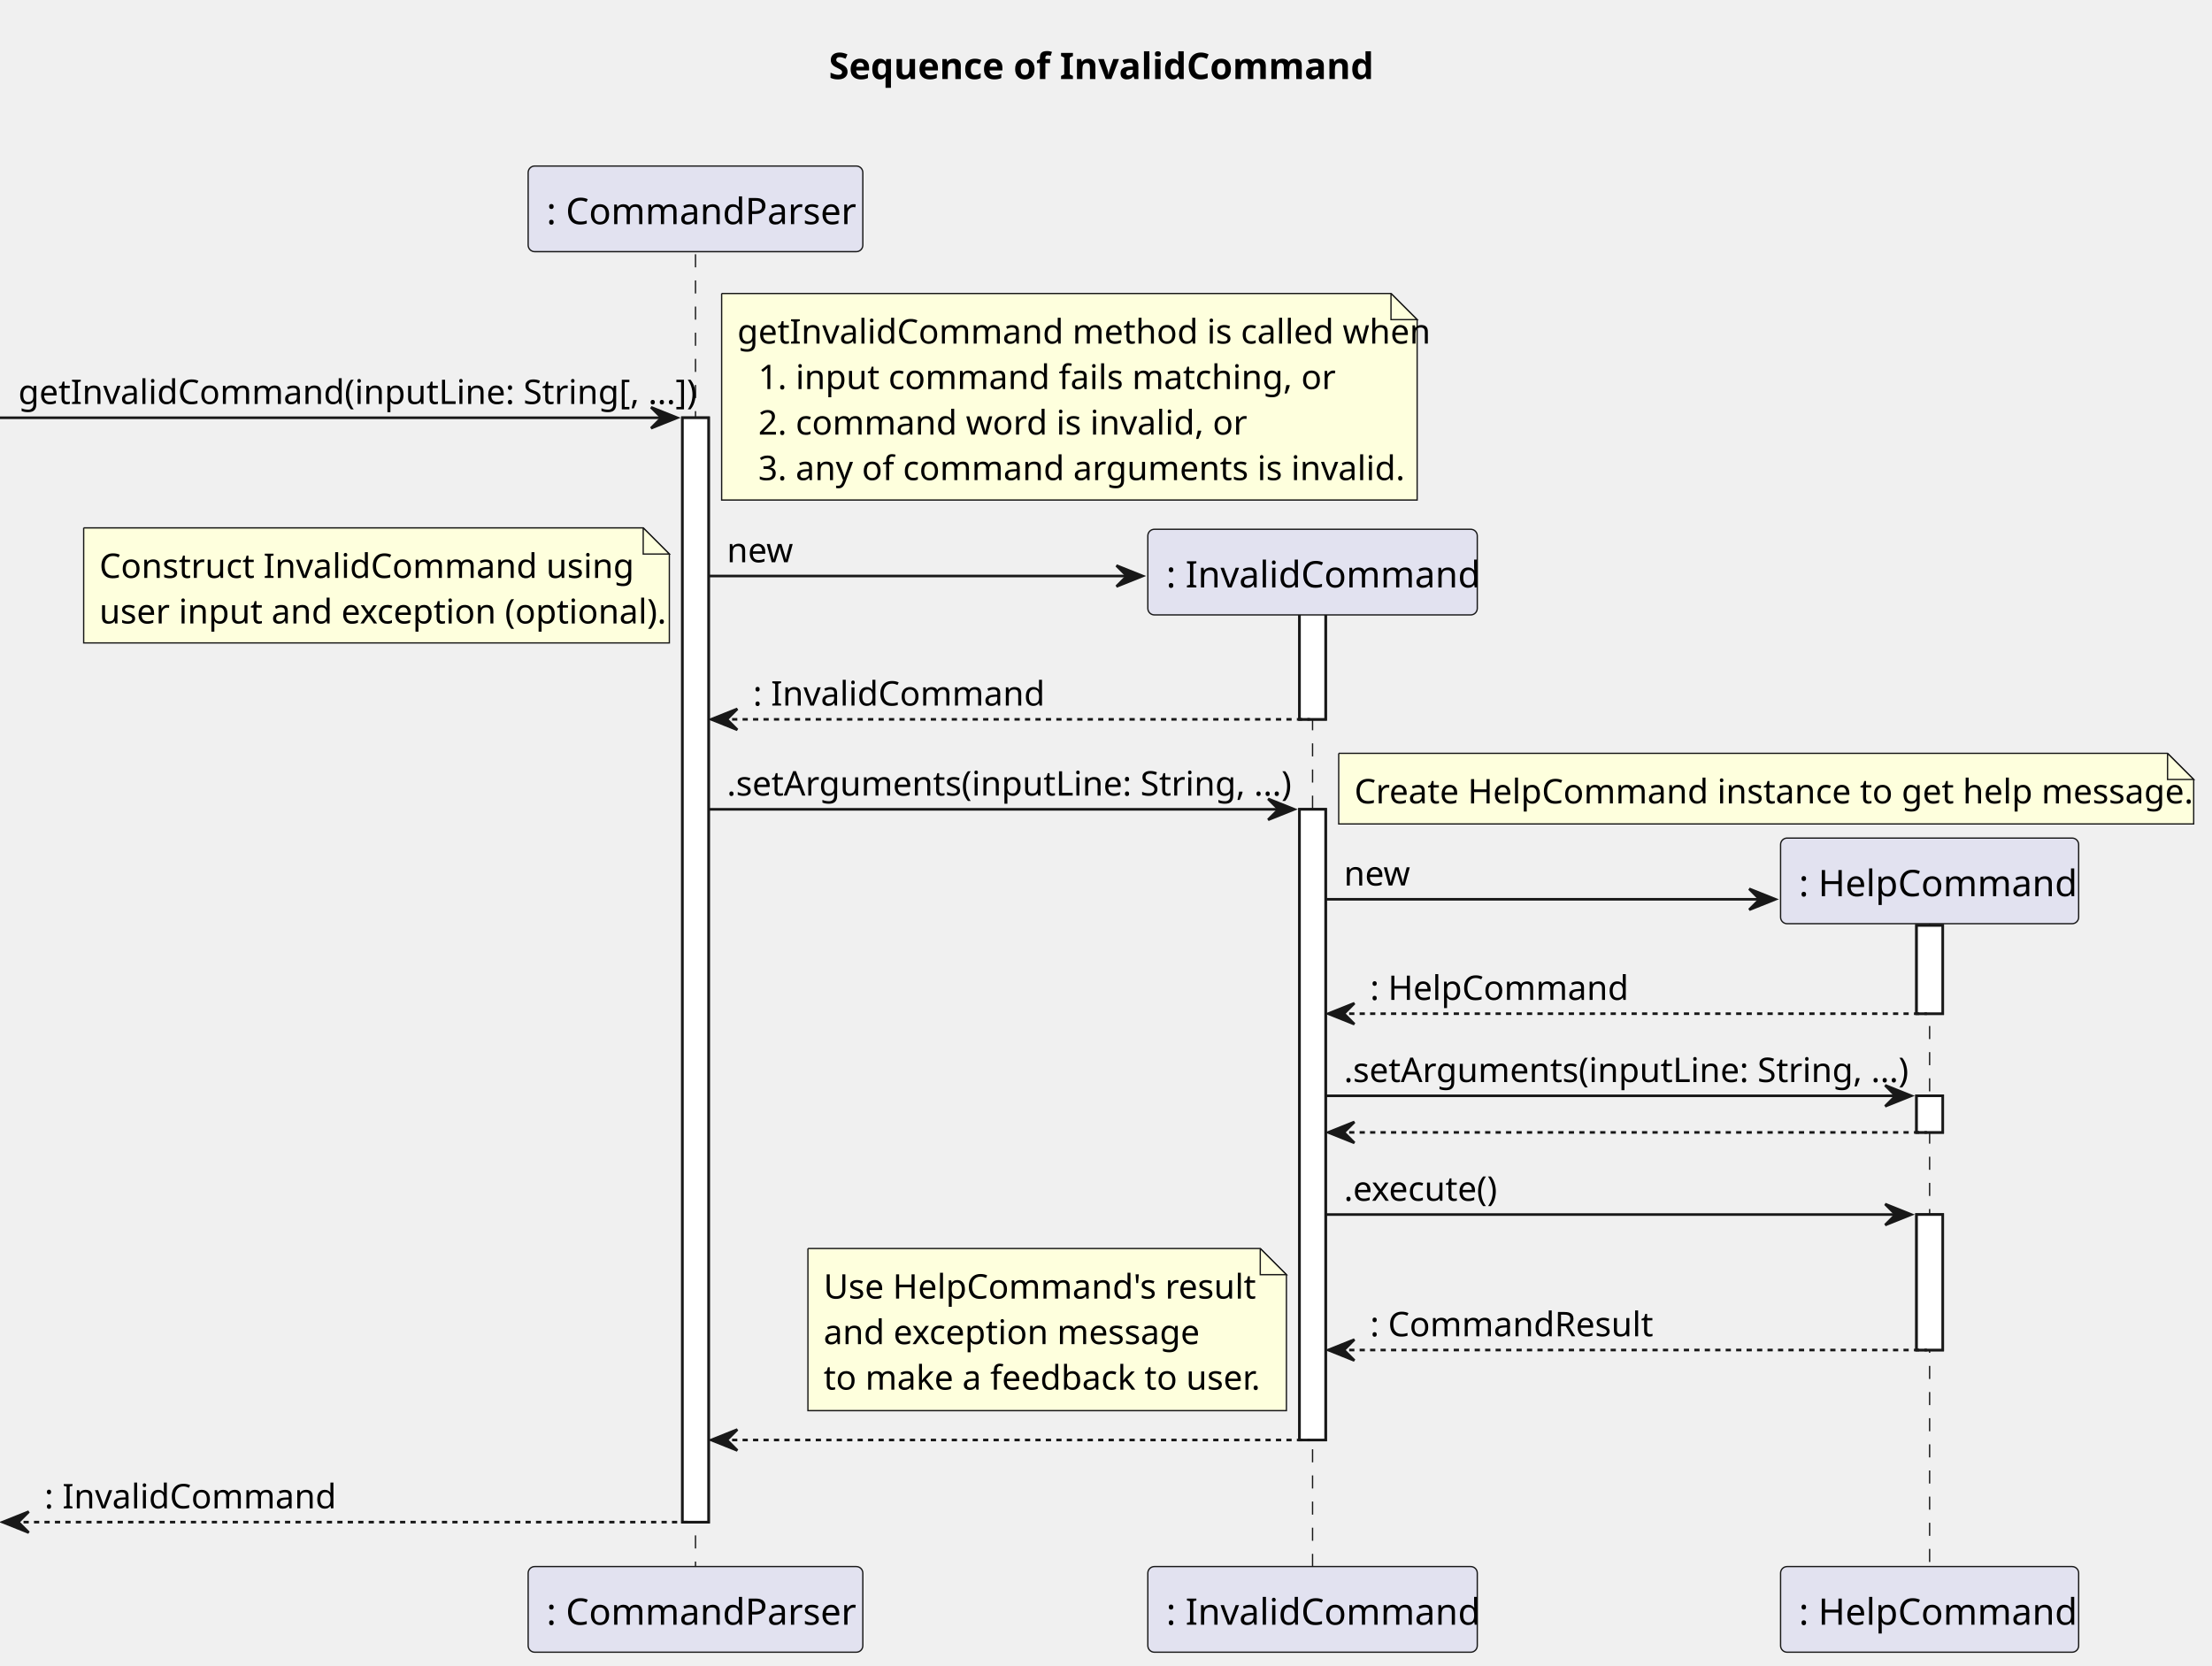
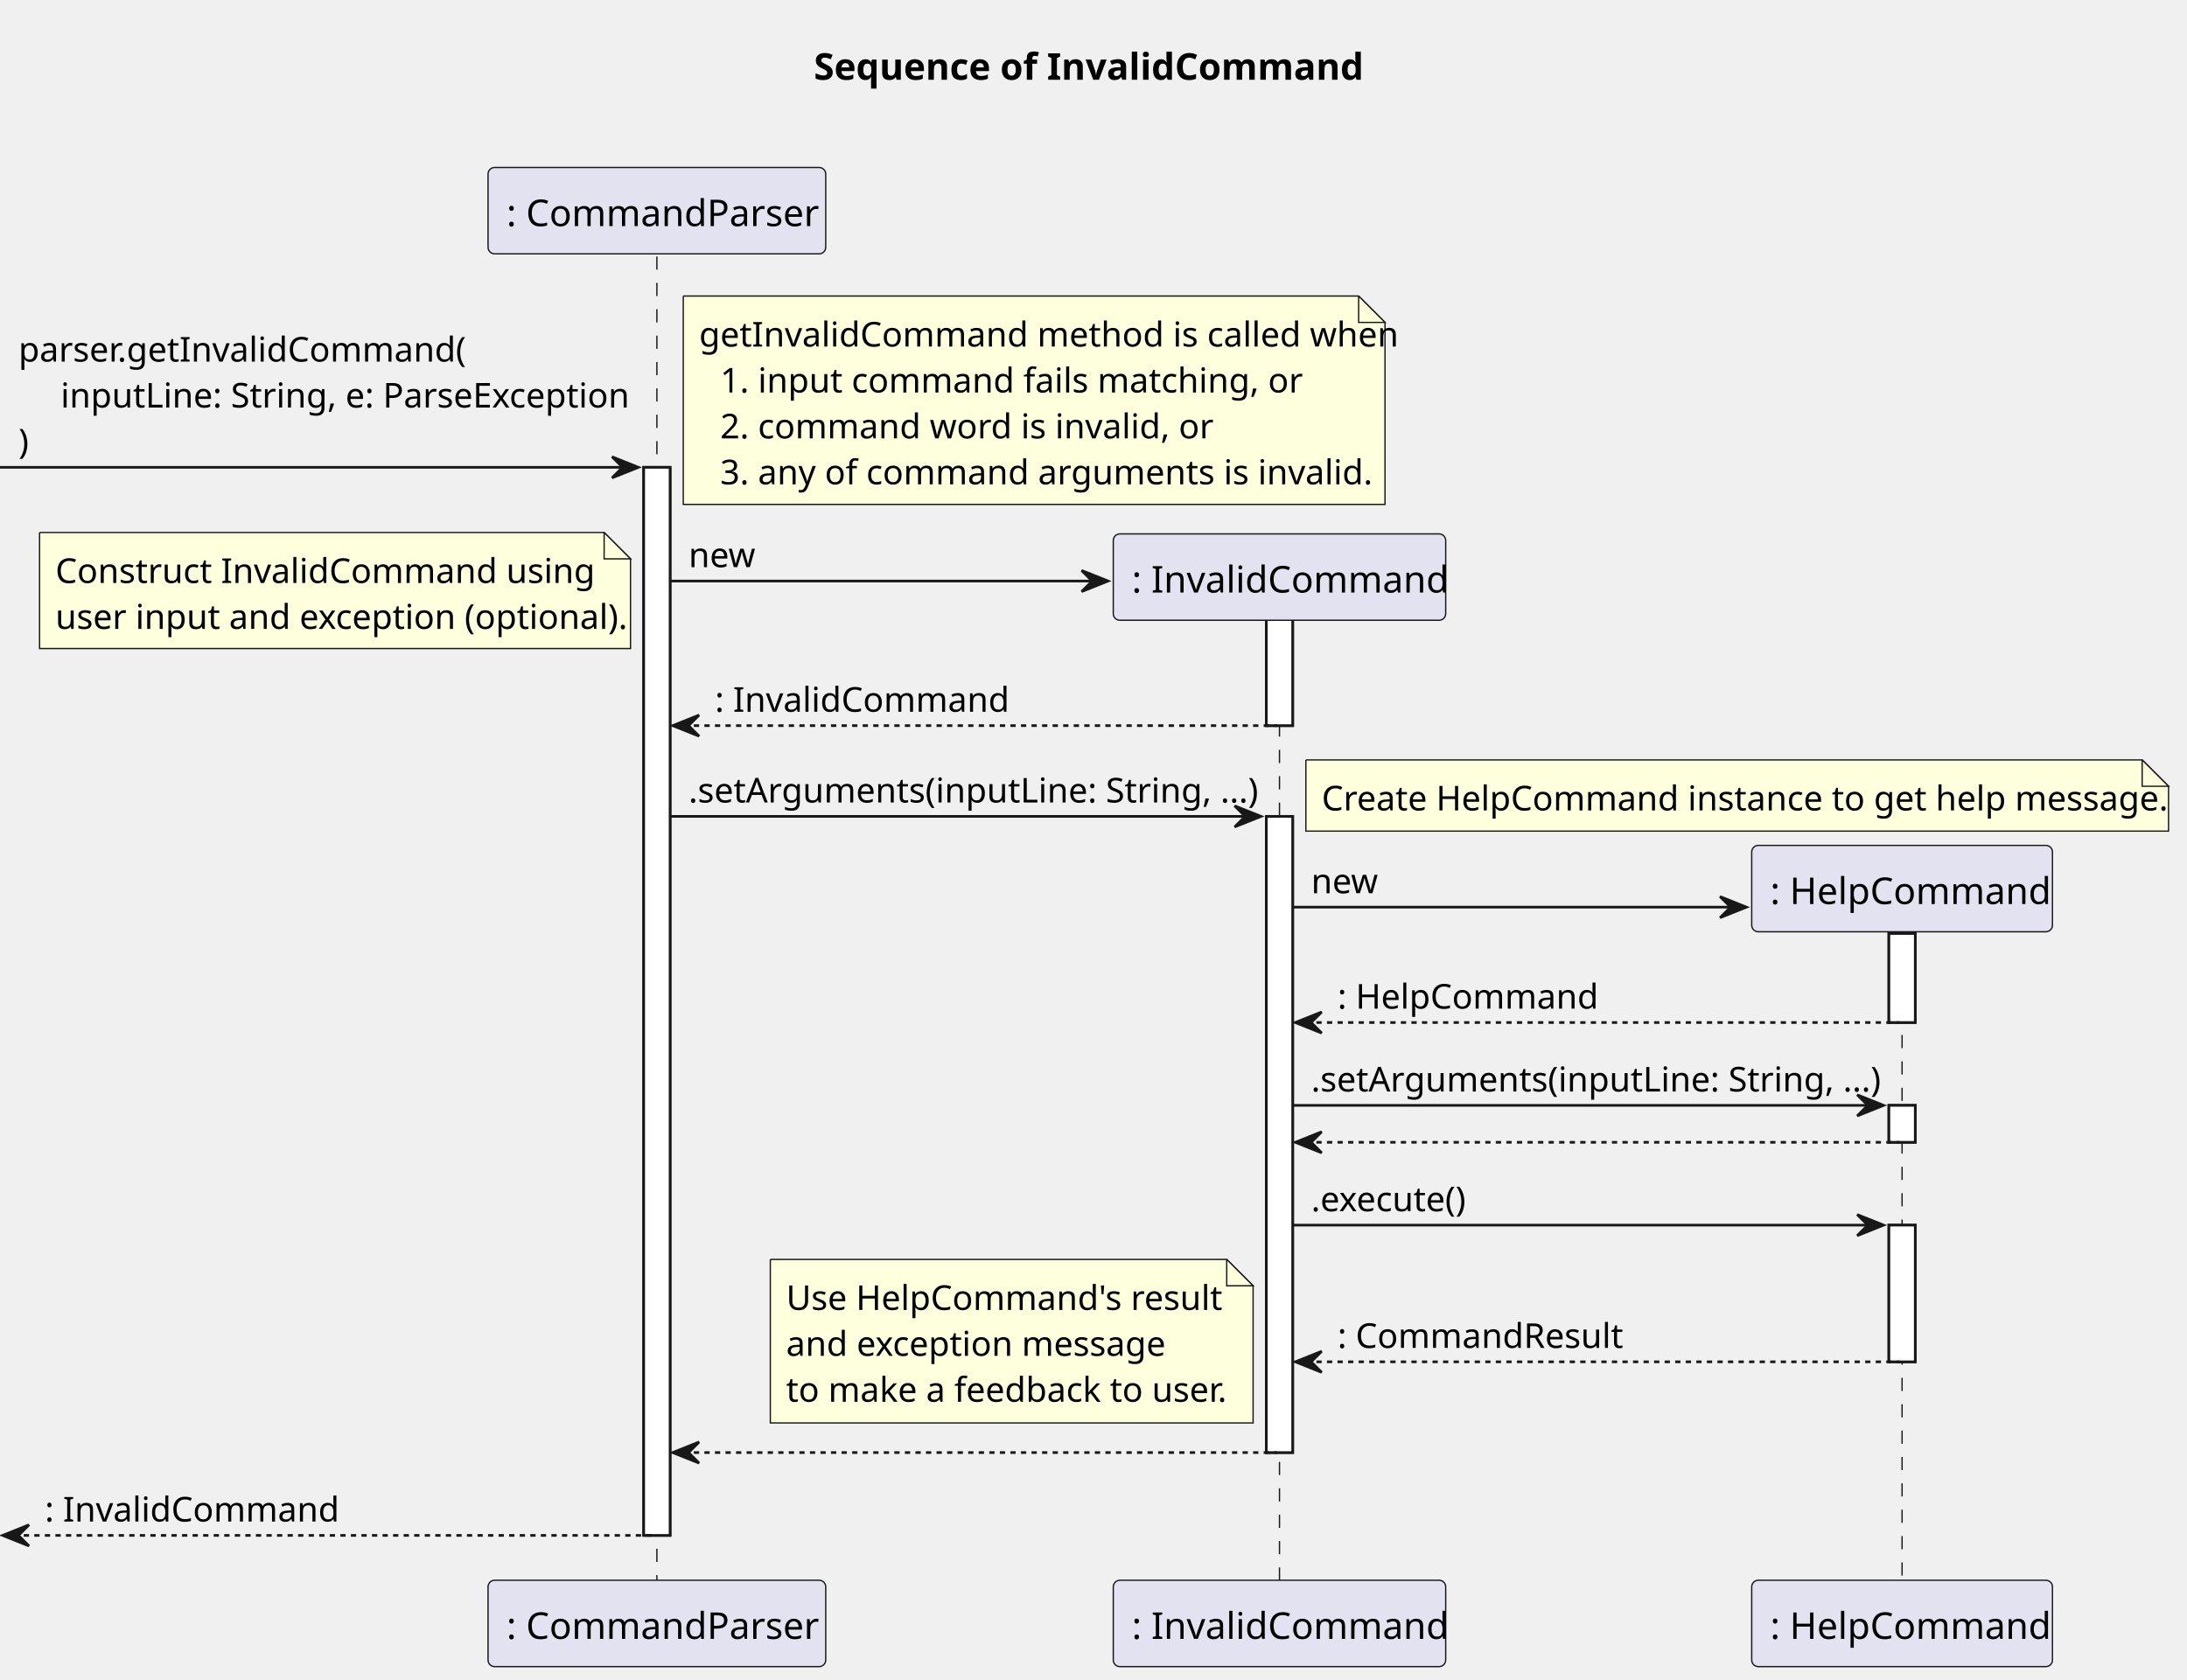
- <svg xmlns="http://www.w3.org/2000/svg" contentStyleType="text/css" height="637px" preserveAspectRatio="none" style="width:846px;height:637px;background:#FFFFFF;" version="1.1" viewBox="0 0 846 637" width="846px" zoomAndPan="magnify">
+ <svg xmlns="http://www.w3.org/2000/svg" contentStyleType="text/css" height="637px" preserveAspectRatio="none" style="width:829px;height:637px;background:#FFFFFF;" version="1.1" viewBox="0 0 829 637" width="829px" zoomAndPan="magnify">
  <defs />
  <g>
-     <text fill="#000000" font-family="sans-serif" font-size="14" font-weight="bold" lengthAdjust="spacing" textLength="209" x="317" y="30.237">Sequence of InvalidCommand</text>
-     <text fill="#000000" font-family="sans-serif" font-size="14" font-weight="bold" lengthAdjust="spacing" textLength="4" x="419.5" y="48.988"> </text>
-     <rect fill="#FFFFFF" height="422.396" style="stroke:#181818;stroke-width:1.0;" width="10" x="261" y="159.782" />
-     <rect fill="#FFFFFF" height="44.823" style="stroke:#181818;stroke-width:1.0;" width="10" x="497" y="230.311" />
-     <rect fill="#FFFFFF" height="241.221" style="stroke:#181818;stroke-width:1.0;" width="10" x="497" y="309.546" />
-     <rect fill="#FFFFFF" height="33.751" style="stroke:#181818;stroke-width:1.0;" width="10" x="733" y="353.957" />
-     <rect fill="#FFFFFF" height="14" style="stroke:#181818;stroke-width:1.0;" width="10" x="733" y="419.12" />
-     <rect fill="#FFFFFF" height="51.823" style="stroke:#181818;stroke-width:1.0;" width="10" x="733" y="464.532" />
-     <line style="stroke:#181818;stroke-width:0.5;stroke-dasharray:5.0,5.0;" x1="266" x2="266" y1="97.253" y2="600.178" />
-     <line style="stroke:#181818;stroke-width:0.5;stroke-dasharray:5.0,5.0;" x1="502" x2="502" y1="234.311" y2="600.178" />
-     <line style="stroke:#181818;stroke-width:0.5;stroke-dasharray:5.0,5.0;" x1="738" x2="738" y1="352.421" y2="600.178" />
-     <rect fill="#E2E2F0" height="32.751" rx="2.5" ry="2.5" style="stroke:#181818;stroke-width:0.5;" width="128" x="202" y="63.502" />
-     <text fill="#000000" font-family="sans-serif" font-size="14" lengthAdjust="spacing" textLength="114" x="209" y="85.739">: CommandParser</text>
-     <rect fill="#E2E2F0" height="32.751" rx="2.5" ry="2.5" style="stroke:#181818;stroke-width:0.5;" width="128" x="202" y="599.178" />
-     <text fill="#000000" font-family="sans-serif" font-size="14" lengthAdjust="spacing" textLength="114" x="209" y="621.415">: CommandParser</text>
-     <rect fill="#E2E2F0" height="32.751" rx="2.5" ry="2.5" style="stroke:#181818;stroke-width:0.5;" width="126" x="439" y="599.178" />
-     <text fill="#000000" font-family="sans-serif" font-size="14" lengthAdjust="spacing" textLength="112" x="446" y="621.415">: InvalidCommand</text>
-     <rect fill="#E2E2F0" height="32.751" rx="2.5" ry="2.5" style="stroke:#181818;stroke-width:0.5;" width="114" x="681" y="599.178" />
-     <text fill="#000000" font-family="sans-serif" font-size="14" lengthAdjust="spacing" textLength="100" x="688" y="621.415">: HelpCommand</text>
-     <rect fill="#FFFFFF" height="422.396" style="stroke:#181818;stroke-width:1.0;" width="10" x="261" y="159.782" />
-     <rect fill="#FFFFFF" height="44.823" style="stroke:#181818;stroke-width:1.0;" width="10" x="497" y="230.311" />
-     <rect fill="#FFFFFF" height="241.221" style="stroke:#181818;stroke-width:1.0;" width="10" x="497" y="309.546" />
-     <rect fill="#FFFFFF" height="33.751" style="stroke:#181818;stroke-width:1.0;" width="10" x="733" y="353.957" />
-     <rect fill="#FFFFFF" height="14" style="stroke:#181818;stroke-width:1.0;" width="10" x="733" y="419.12" />
-     <rect fill="#FFFFFF" height="51.823" style="stroke:#181818;stroke-width:1.0;" width="10" x="733" y="464.532" />
-     <polygon fill="#181818" points="249,155.782,259,159.782,249,163.782,253,159.782" style="stroke:#181818;stroke-width:1.0;" />
-     <line style="stroke:#181818;stroke-width:1.0;" x1="0" x2="255" y1="159.782" y2="159.782" />
-     <text fill="#000000" font-family="sans-serif" font-size="13" lengthAdjust="spacing" textLength="242" x="7" y="154.519">getInvalidCommand(inputLine: String[, ...])</text>
-     <path d="M276,112.253 L276,191.253 L542,191.253 L542,122.253 L532,112.253 L276,112.253 " fill="#FEFFDD" style="stroke:#181818;stroke-width:0.5;" />
-     <path d="M532,112.253 L532,122.253 L542,122.253 L532,112.253 " fill="#FEFFDD" style="stroke:#181818;stroke-width:0.5;" />
-     <text fill="#000000" font-family="sans-serif" font-size="13" lengthAdjust="spacing" textLength="245" x="282" y="131.402">getInvalidCommand method is called when</text>
-     <text fill="#000000" font-family="sans-serif" font-size="13" lengthAdjust="spacing" textLength="207" x="290" y="148.814">1. input command fails matching, or</text>
-     <text fill="#000000" font-family="sans-serif" font-size="13" lengthAdjust="spacing" textLength="175" x="290" y="166.225">2. command word is invalid, or</text>
-     <text fill="#000000" font-family="sans-serif" font-size="13" lengthAdjust="spacing" textLength="233" x="290" y="183.637">3. any of command arguments is invalid.</text>
-     <polygon fill="#181818" points="427,216.311,437,220.311,427,224.311,431,220.311" style="stroke:#181818;stroke-width:1.0;" />
-     <line style="stroke:#181818;stroke-width:1.0;" x1="271" x2="433" y1="220.311" y2="220.311" />
-     <text fill="#000000" font-family="sans-serif" font-size="13" lengthAdjust="spacing" textLength="23" x="278" y="215.048">new</text>
-     <rect fill="#E2E2F0" height="32.751" rx="2.5" ry="2.5" style="stroke:#181818;stroke-width:0.5;" width="126" x="439" y="202.435" />
-     <text fill="#000000" font-family="sans-serif" font-size="14" lengthAdjust="spacing" textLength="112" x="446" y="224.673">: InvalidCommand</text>
-     <path d="M32,201.899 L32,245.899 L256,245.899 L256,211.899 L246,201.899 L32,201.899 " fill="#FEFFDD" style="stroke:#181818;stroke-width:0.5;" />
-     <path d="M246,201.899 L246,211.899 L256,211.899 L246,201.899 " fill="#FEFFDD" style="stroke:#181818;stroke-width:0.5;" />
-     <text fill="#000000" font-family="sans-serif" font-size="13" lengthAdjust="spacing" textLength="189" x="38" y="221.048">Construct InvalidCommand using</text>
-     <text fill="#000000" font-family="sans-serif" font-size="13" lengthAdjust="spacing" textLength="203" x="38" y="238.46">user input and exception (optional).</text>
-     <polygon fill="#181818" points="282,271.134,272,275.134,282,279.134,278,275.134" style="stroke:#181818;stroke-width:1.0;" />
-     <line style="stroke:#181818;stroke-width:1.0;stroke-dasharray:2.0,2.0;" x1="276" x2="501" y1="275.134" y2="275.134" />
-     <text fill="#000000" font-family="sans-serif" font-size="13" lengthAdjust="spacing" textLength="102" x="288" y="269.872">: InvalidCommand</text>
-     <polygon fill="#181818" points="485,305.546,495,309.546,485,313.546,489,309.546" style="stroke:#181818;stroke-width:1.0;" />
-     <line style="stroke:#181818;stroke-width:1.0;" x1="271" x2="491" y1="309.546" y2="309.546" />
-     <text fill="#000000" font-family="sans-serif" font-size="13" lengthAdjust="spacing" textLength="207" x="278" y="304.283">.setArguments(inputLine: String, ...)</text>
-     <path d="M512,288.134 L512,315.134 L839,315.134 L839,298.134 L829,288.134 L512,288.134 " fill="#FEFFDD" style="stroke:#181818;stroke-width:0.5;" />
-     <path d="M829,288.134 L829,298.134 L839,298.134 L829,288.134 " fill="#FEFFDD" style="stroke:#181818;stroke-width:0.5;" />
-     <text fill="#000000" font-family="sans-serif" font-size="13" lengthAdjust="spacing" textLength="306" x="518" y="307.283">Create HelpCommand instance to get help message.</text>
-     <polygon fill="#181818" points="669,339.957,679,343.957,669,347.957,673,343.957" style="stroke:#181818;stroke-width:1.0;" />
-     <line style="stroke:#181818;stroke-width:1.0;" x1="507" x2="675" y1="343.957" y2="343.957" />
-     <text fill="#000000" font-family="sans-serif" font-size="13" lengthAdjust="spacing" textLength="23" x="514" y="338.695">new</text>
-     <rect fill="#E2E2F0" height="32.751" rx="2.5" ry="2.5" style="stroke:#181818;stroke-width:0.5;" width="114" x="681" y="320.546" />
-     <text fill="#000000" font-family="sans-serif" font-size="14" lengthAdjust="spacing" textLength="100" x="688" y="342.783">: HelpCommand</text>
-     <polygon fill="#181818" points="518,383.709,508,387.709,518,391.709,514,387.709" style="stroke:#181818;stroke-width:1.0;" />
-     <line style="stroke:#181818;stroke-width:1.0;stroke-dasharray:2.0,2.0;" x1="512" x2="737" y1="387.709" y2="387.709" />
-     <text fill="#000000" font-family="sans-serif" font-size="13" lengthAdjust="spacing" textLength="93" x="524" y="382.446">: HelpCommand</text>
-     <polygon fill="#181818" points="721,415.12,731,419.12,721,423.12,725,419.12" style="stroke:#181818;stroke-width:1.0;" />
-     <line style="stroke:#181818;stroke-width:1.0;" x1="507" x2="727" y1="419.12" y2="419.12" />
-     <text fill="#000000" font-family="sans-serif" font-size="13" lengthAdjust="spacing" textLength="207" x="514" y="413.857">.setArguments(inputLine: String, ...)</text>
-     <polygon fill="#181818" points="518,429.12,508,433.12,518,437.12,514,433.12" style="stroke:#181818;stroke-width:1.0;" />
-     <line style="stroke:#181818;stroke-width:1.0;stroke-dasharray:2.0,2.0;" x1="512" x2="737" y1="433.12" y2="433.12" />
-     <polygon fill="#181818" points="721,460.532,731,464.532,721,468.532,725,464.532" style="stroke:#181818;stroke-width:1.0;" />
-     <line style="stroke:#181818;stroke-width:1.0;" x1="507" x2="727" y1="464.532" y2="464.532" />
-     <text fill="#000000" font-family="sans-serif" font-size="13" lengthAdjust="spacing" textLength="58" x="514" y="459.269">.execute()</text>
-     <polygon fill="#181818" points="518,512.355,508,516.355,518,520.355,514,516.355" style="stroke:#181818;stroke-width:1.0;" />
-     <line style="stroke:#181818;stroke-width:1.0;stroke-dasharray:2.0,2.0;" x1="512" x2="737" y1="516.355" y2="516.355" />
-     <text fill="#000000" font-family="sans-serif" font-size="13" lengthAdjust="spacing" textLength="104" x="524" y="511.092">: CommandResult</text>
-     <path d="M309,477.532 L309,539.532 L492,539.532 L492,487.532 L482,477.532 L309,477.532 " fill="#FEFFDD" style="stroke:#181818;stroke-width:0.5;" />
-     <path d="M482,477.532 L482,487.532 L492,487.532 L482,477.532 " fill="#FEFFDD" style="stroke:#181818;stroke-width:0.5;" />
-     <text fill="#000000" font-family="sans-serif" font-size="13" lengthAdjust="spacing" textLength="157" x="315" y="496.681">Use HelpCommand's result</text>
-     <text fill="#000000" font-family="sans-serif" font-size="13" lengthAdjust="spacing" textLength="138" x="315" y="514.092">and exception message</text>
-     <text fill="#000000" font-family="sans-serif" font-size="13" lengthAdjust="spacing" textLength="162" x="315" y="531.504">to make a feedback to user.</text>
-     <polygon fill="#181818" points="282,546.767,272,550.767,282,554.767,278,550.767" style="stroke:#181818;stroke-width:1.0;" />
-     <line style="stroke:#181818;stroke-width:1.0;stroke-dasharray:2.0,2.0;" x1="276" x2="501" y1="550.767" y2="550.767" />
+     <text fill="#000000" font-family="sans-serif" font-size="14" font-weight="bold" lengthAdjust="spacing" textLength="209" x="308.5" y="30.237">Sequence of InvalidCommand</text>
+     <text fill="#000000" font-family="sans-serif" font-size="14" font-weight="bold" lengthAdjust="spacing" textLength="4" x="411" y="48.988"> </text>
+     <rect fill="#FFFFFF" height="404.985" style="stroke:#181818;stroke-width:1.0;" width="10" x="244" y="177.194" />
+     <rect fill="#FFFFFF" height="44.823" style="stroke:#181818;stroke-width:1.0;" width="10" x="480" y="230.311" />
+     <rect fill="#FFFFFF" height="241.221" style="stroke:#181818;stroke-width:1.0;" width="10" x="480" y="309.546" />
+     <rect fill="#FFFFFF" height="33.751" style="stroke:#181818;stroke-width:1.0;" width="10" x="716" y="353.957" />
+     <rect fill="#FFFFFF" height="14" style="stroke:#181818;stroke-width:1.0;" width="10" x="716" y="419.12" />
+     <rect fill="#FFFFFF" height="51.823" style="stroke:#181818;stroke-width:1.0;" width="10" x="716" y="464.532" />
+     <line style="stroke:#181818;stroke-width:0.5;stroke-dasharray:5.0,5.0;" x1="249" x2="249" y1="97.253" y2="600.178" />
+     <line style="stroke:#181818;stroke-width:0.5;stroke-dasharray:5.0,5.0;" x1="485" x2="485" y1="234.311" y2="600.178" />
+     <line style="stroke:#181818;stroke-width:0.5;stroke-dasharray:5.0,5.0;" x1="721" x2="721" y1="352.421" y2="600.178" />
+     <rect fill="#E2E2F0" height="32.751" rx="2.5" ry="2.5" style="stroke:#181818;stroke-width:0.5;" width="128" x="185" y="63.502" />
+     <text fill="#000000" font-family="sans-serif" font-size="14" lengthAdjust="spacing" textLength="114" x="192" y="85.739">: CommandParser</text>
+     <rect fill="#E2E2F0" height="32.751" rx="2.5" ry="2.5" style="stroke:#181818;stroke-width:0.5;" width="128" x="185" y="599.178" />
+     <text fill="#000000" font-family="sans-serif" font-size="14" lengthAdjust="spacing" textLength="114" x="192" y="621.415">: CommandParser</text>
+     <rect fill="#E2E2F0" height="32.751" rx="2.5" ry="2.5" style="stroke:#181818;stroke-width:0.5;" width="126" x="422" y="599.178" />
+     <text fill="#000000" font-family="sans-serif" font-size="14" lengthAdjust="spacing" textLength="112" x="429" y="621.415">: InvalidCommand</text>
+     <rect fill="#E2E2F0" height="32.751" rx="2.5" ry="2.5" style="stroke:#181818;stroke-width:0.5;" width="114" x="664" y="599.178" />
+     <text fill="#000000" font-family="sans-serif" font-size="14" lengthAdjust="spacing" textLength="100" x="671" y="621.415">: HelpCommand</text>
+     <rect fill="#FFFFFF" height="404.985" style="stroke:#181818;stroke-width:1.0;" width="10" x="244" y="177.194" />
+     <rect fill="#FFFFFF" height="44.823" style="stroke:#181818;stroke-width:1.0;" width="10" x="480" y="230.311" />
+     <rect fill="#FFFFFF" height="241.221" style="stroke:#181818;stroke-width:1.0;" width="10" x="480" y="309.546" />
+     <rect fill="#FFFFFF" height="33.751" style="stroke:#181818;stroke-width:1.0;" width="10" x="716" y="353.957" />
+     <rect fill="#FFFFFF" height="14" style="stroke:#181818;stroke-width:1.0;" width="10" x="716" y="419.12" />
+     <rect fill="#FFFFFF" height="51.823" style="stroke:#181818;stroke-width:1.0;" width="10" x="716" y="464.532" />
+     <polygon fill="#181818" points="232,173.194,242,177.194,232,181.194,236,177.194" style="stroke:#181818;stroke-width:1.0;" />
+     <line style="stroke:#181818;stroke-width:1.0;" x1="0" x2="238" y1="177.194" y2="177.194" />
+     <text fill="#000000" font-family="sans-serif" font-size="13" lengthAdjust="spacing" textLength="156" x="7" y="137.108">parser.getInvalidCommand(</text>
+     <text fill="#000000" font-family="sans-serif" font-size="13" lengthAdjust="spacing" textLength="209" x="23" y="154.519">inputLine: String, e: ParseException</text>
+     <text fill="#000000" font-family="sans-serif" font-size="13" lengthAdjust="spacing" textLength="4" x="7" y="171.931">)</text>
+     <path d="M259,112.253 L259,191.253 L525,191.253 L525,122.253 L515,112.253 L259,112.253 " fill="#FEFFDD" style="stroke:#181818;stroke-width:0.5;" />
+     <path d="M515,112.253 L515,122.253 L525,122.253 L515,112.253 " fill="#FEFFDD" style="stroke:#181818;stroke-width:0.5;" />
+     <text fill="#000000" font-family="sans-serif" font-size="13" lengthAdjust="spacing" textLength="245" x="265" y="131.402">getInvalidCommand method is called when</text>
+     <text fill="#000000" font-family="sans-serif" font-size="13" lengthAdjust="spacing" textLength="207" x="273" y="148.814">1. input command fails matching, or</text>
+     <text fill="#000000" font-family="sans-serif" font-size="13" lengthAdjust="spacing" textLength="175" x="273" y="166.225">2. command word is invalid, or</text>
+     <text fill="#000000" font-family="sans-serif" font-size="13" lengthAdjust="spacing" textLength="233" x="273" y="183.637">3. any of command arguments is invalid.</text>
+     <polygon fill="#181818" points="410,216.311,420,220.311,410,224.311,414,220.311" style="stroke:#181818;stroke-width:1.0;" />
+     <line style="stroke:#181818;stroke-width:1.0;" x1="254" x2="416" y1="220.311" y2="220.311" />
+     <text fill="#000000" font-family="sans-serif" font-size="13" lengthAdjust="spacing" textLength="23" x="261" y="215.048">new</text>
+     <rect fill="#E2E2F0" height="32.751" rx="2.5" ry="2.5" style="stroke:#181818;stroke-width:0.5;" width="126" x="422" y="202.435" />
+     <text fill="#000000" font-family="sans-serif" font-size="14" lengthAdjust="spacing" textLength="112" x="429" y="224.673">: InvalidCommand</text>
+     <path d="M15,201.899 L15,245.899 L239,245.899 L239,211.899 L229,201.899 L15,201.899 " fill="#FEFFDD" style="stroke:#181818;stroke-width:0.5;" />
+     <path d="M229,201.899 L229,211.899 L239,211.899 L229,201.899 " fill="#FEFFDD" style="stroke:#181818;stroke-width:0.5;" />
+     <text fill="#000000" font-family="sans-serif" font-size="13" lengthAdjust="spacing" textLength="189" x="21" y="221.048">Construct InvalidCommand using</text>
+     <text fill="#000000" font-family="sans-serif" font-size="13" lengthAdjust="spacing" textLength="203" x="21" y="238.46">user input and exception (optional).</text>
+     <polygon fill="#181818" points="265,271.134,255,275.134,265,279.134,261,275.134" style="stroke:#181818;stroke-width:1.0;" />
+     <line style="stroke:#181818;stroke-width:1.0;stroke-dasharray:2.0,2.0;" x1="259" x2="484" y1="275.134" y2="275.134" />
+     <text fill="#000000" font-family="sans-serif" font-size="13" lengthAdjust="spacing" textLength="102" x="271" y="269.872">: InvalidCommand</text>
+     <polygon fill="#181818" points="468,305.546,478,309.546,468,313.546,472,309.546" style="stroke:#181818;stroke-width:1.0;" />
+     <line style="stroke:#181818;stroke-width:1.0;" x1="254" x2="474" y1="309.546" y2="309.546" />
+     <text fill="#000000" font-family="sans-serif" font-size="13" lengthAdjust="spacing" textLength="207" x="261" y="304.283">.setArguments(inputLine: String, ...)</text>
+     <path d="M495,288.134 L495,315.134 L822,315.134 L822,298.134 L812,288.134 L495,288.134 " fill="#FEFFDD" style="stroke:#181818;stroke-width:0.5;" />
+     <path d="M812,288.134 L812,298.134 L822,298.134 L812,288.134 " fill="#FEFFDD" style="stroke:#181818;stroke-width:0.5;" />
+     <text fill="#000000" font-family="sans-serif" font-size="13" lengthAdjust="spacing" textLength="306" x="501" y="307.283">Create HelpCommand instance to get help message.</text>
+     <polygon fill="#181818" points="652,339.957,662,343.957,652,347.957,656,343.957" style="stroke:#181818;stroke-width:1.0;" />
+     <line style="stroke:#181818;stroke-width:1.0;" x1="490" x2="658" y1="343.957" y2="343.957" />
+     <text fill="#000000" font-family="sans-serif" font-size="13" lengthAdjust="spacing" textLength="23" x="497" y="338.695">new</text>
+     <rect fill="#E2E2F0" height="32.751" rx="2.5" ry="2.5" style="stroke:#181818;stroke-width:0.5;" width="114" x="664" y="320.546" />
+     <text fill="#000000" font-family="sans-serif" font-size="14" lengthAdjust="spacing" textLength="100" x="671" y="342.783">: HelpCommand</text>
+     <polygon fill="#181818" points="501,383.709,491,387.709,501,391.709,497,387.709" style="stroke:#181818;stroke-width:1.0;" />
+     <line style="stroke:#181818;stroke-width:1.0;stroke-dasharray:2.0,2.0;" x1="495" x2="720" y1="387.709" y2="387.709" />
+     <text fill="#000000" font-family="sans-serif" font-size="13" lengthAdjust="spacing" textLength="93" x="507" y="382.446">: HelpCommand</text>
+     <polygon fill="#181818" points="704,415.12,714,419.12,704,423.12,708,419.12" style="stroke:#181818;stroke-width:1.0;" />
+     <line style="stroke:#181818;stroke-width:1.0;" x1="490" x2="710" y1="419.12" y2="419.12" />
+     <text fill="#000000" font-family="sans-serif" font-size="13" lengthAdjust="spacing" textLength="207" x="497" y="413.857">.setArguments(inputLine: String, ...)</text>
+     <polygon fill="#181818" points="501,429.12,491,433.12,501,437.12,497,433.12" style="stroke:#181818;stroke-width:1.0;" />
+     <line style="stroke:#181818;stroke-width:1.0;stroke-dasharray:2.0,2.0;" x1="495" x2="720" y1="433.12" y2="433.12" />
+     <polygon fill="#181818" points="704,460.532,714,464.532,704,468.532,708,464.532" style="stroke:#181818;stroke-width:1.0;" />
+     <line style="stroke:#181818;stroke-width:1.0;" x1="490" x2="710" y1="464.532" y2="464.532" />
+     <text fill="#000000" font-family="sans-serif" font-size="13" lengthAdjust="spacing" textLength="58" x="497" y="459.269">.execute()</text>
+     <polygon fill="#181818" points="501,512.355,491,516.355,501,520.355,497,516.355" style="stroke:#181818;stroke-width:1.0;" />
+     <line style="stroke:#181818;stroke-width:1.0;stroke-dasharray:2.0,2.0;" x1="495" x2="720" y1="516.355" y2="516.355" />
+     <text fill="#000000" font-family="sans-serif" font-size="13" lengthAdjust="spacing" textLength="104" x="507" y="511.092">: CommandResult</text>
+     <path d="M292,477.532 L292,539.532 L475,539.532 L475,487.532 L465,477.532 L292,477.532 " fill="#FEFFDD" style="stroke:#181818;stroke-width:0.5;" />
+     <path d="M465,477.532 L465,487.532 L475,487.532 L465,477.532 " fill="#FEFFDD" style="stroke:#181818;stroke-width:0.5;" />
+     <text fill="#000000" font-family="sans-serif" font-size="13" lengthAdjust="spacing" textLength="157" x="298" y="496.681">Use HelpCommand's result</text>
+     <text fill="#000000" font-family="sans-serif" font-size="13" lengthAdjust="spacing" textLength="138" x="298" y="514.092">and exception message</text>
+     <text fill="#000000" font-family="sans-serif" font-size="13" lengthAdjust="spacing" textLength="162" x="298" y="531.504">to make a feedback to user.</text>
+     <polygon fill="#181818" points="265,546.767,255,550.767,265,554.767,261,550.767" style="stroke:#181818;stroke-width:1.0;" />
+     <line style="stroke:#181818;stroke-width:1.0;stroke-dasharray:2.0,2.0;" x1="259" x2="484" y1="550.767" y2="550.767" />
    <polygon fill="#181818" points="11,578.178,1,582.178,11,586.178,7,582.178" style="stroke:#181818;stroke-width:1.0;" />
-     <line style="stroke:#181818;stroke-width:1.0;stroke-dasharray:2.0,2.0;" x1="5" x2="265" y1="582.178" y2="582.178" />
+     <line style="stroke:#181818;stroke-width:1.0;stroke-dasharray:2.0,2.0;" x1="5" x2="248" y1="582.178" y2="582.178" />
    <text fill="#000000" font-family="sans-serif" font-size="13" lengthAdjust="spacing" textLength="102" x="17" y="576.915">: InvalidCommand</text>
  </g>
</svg>
